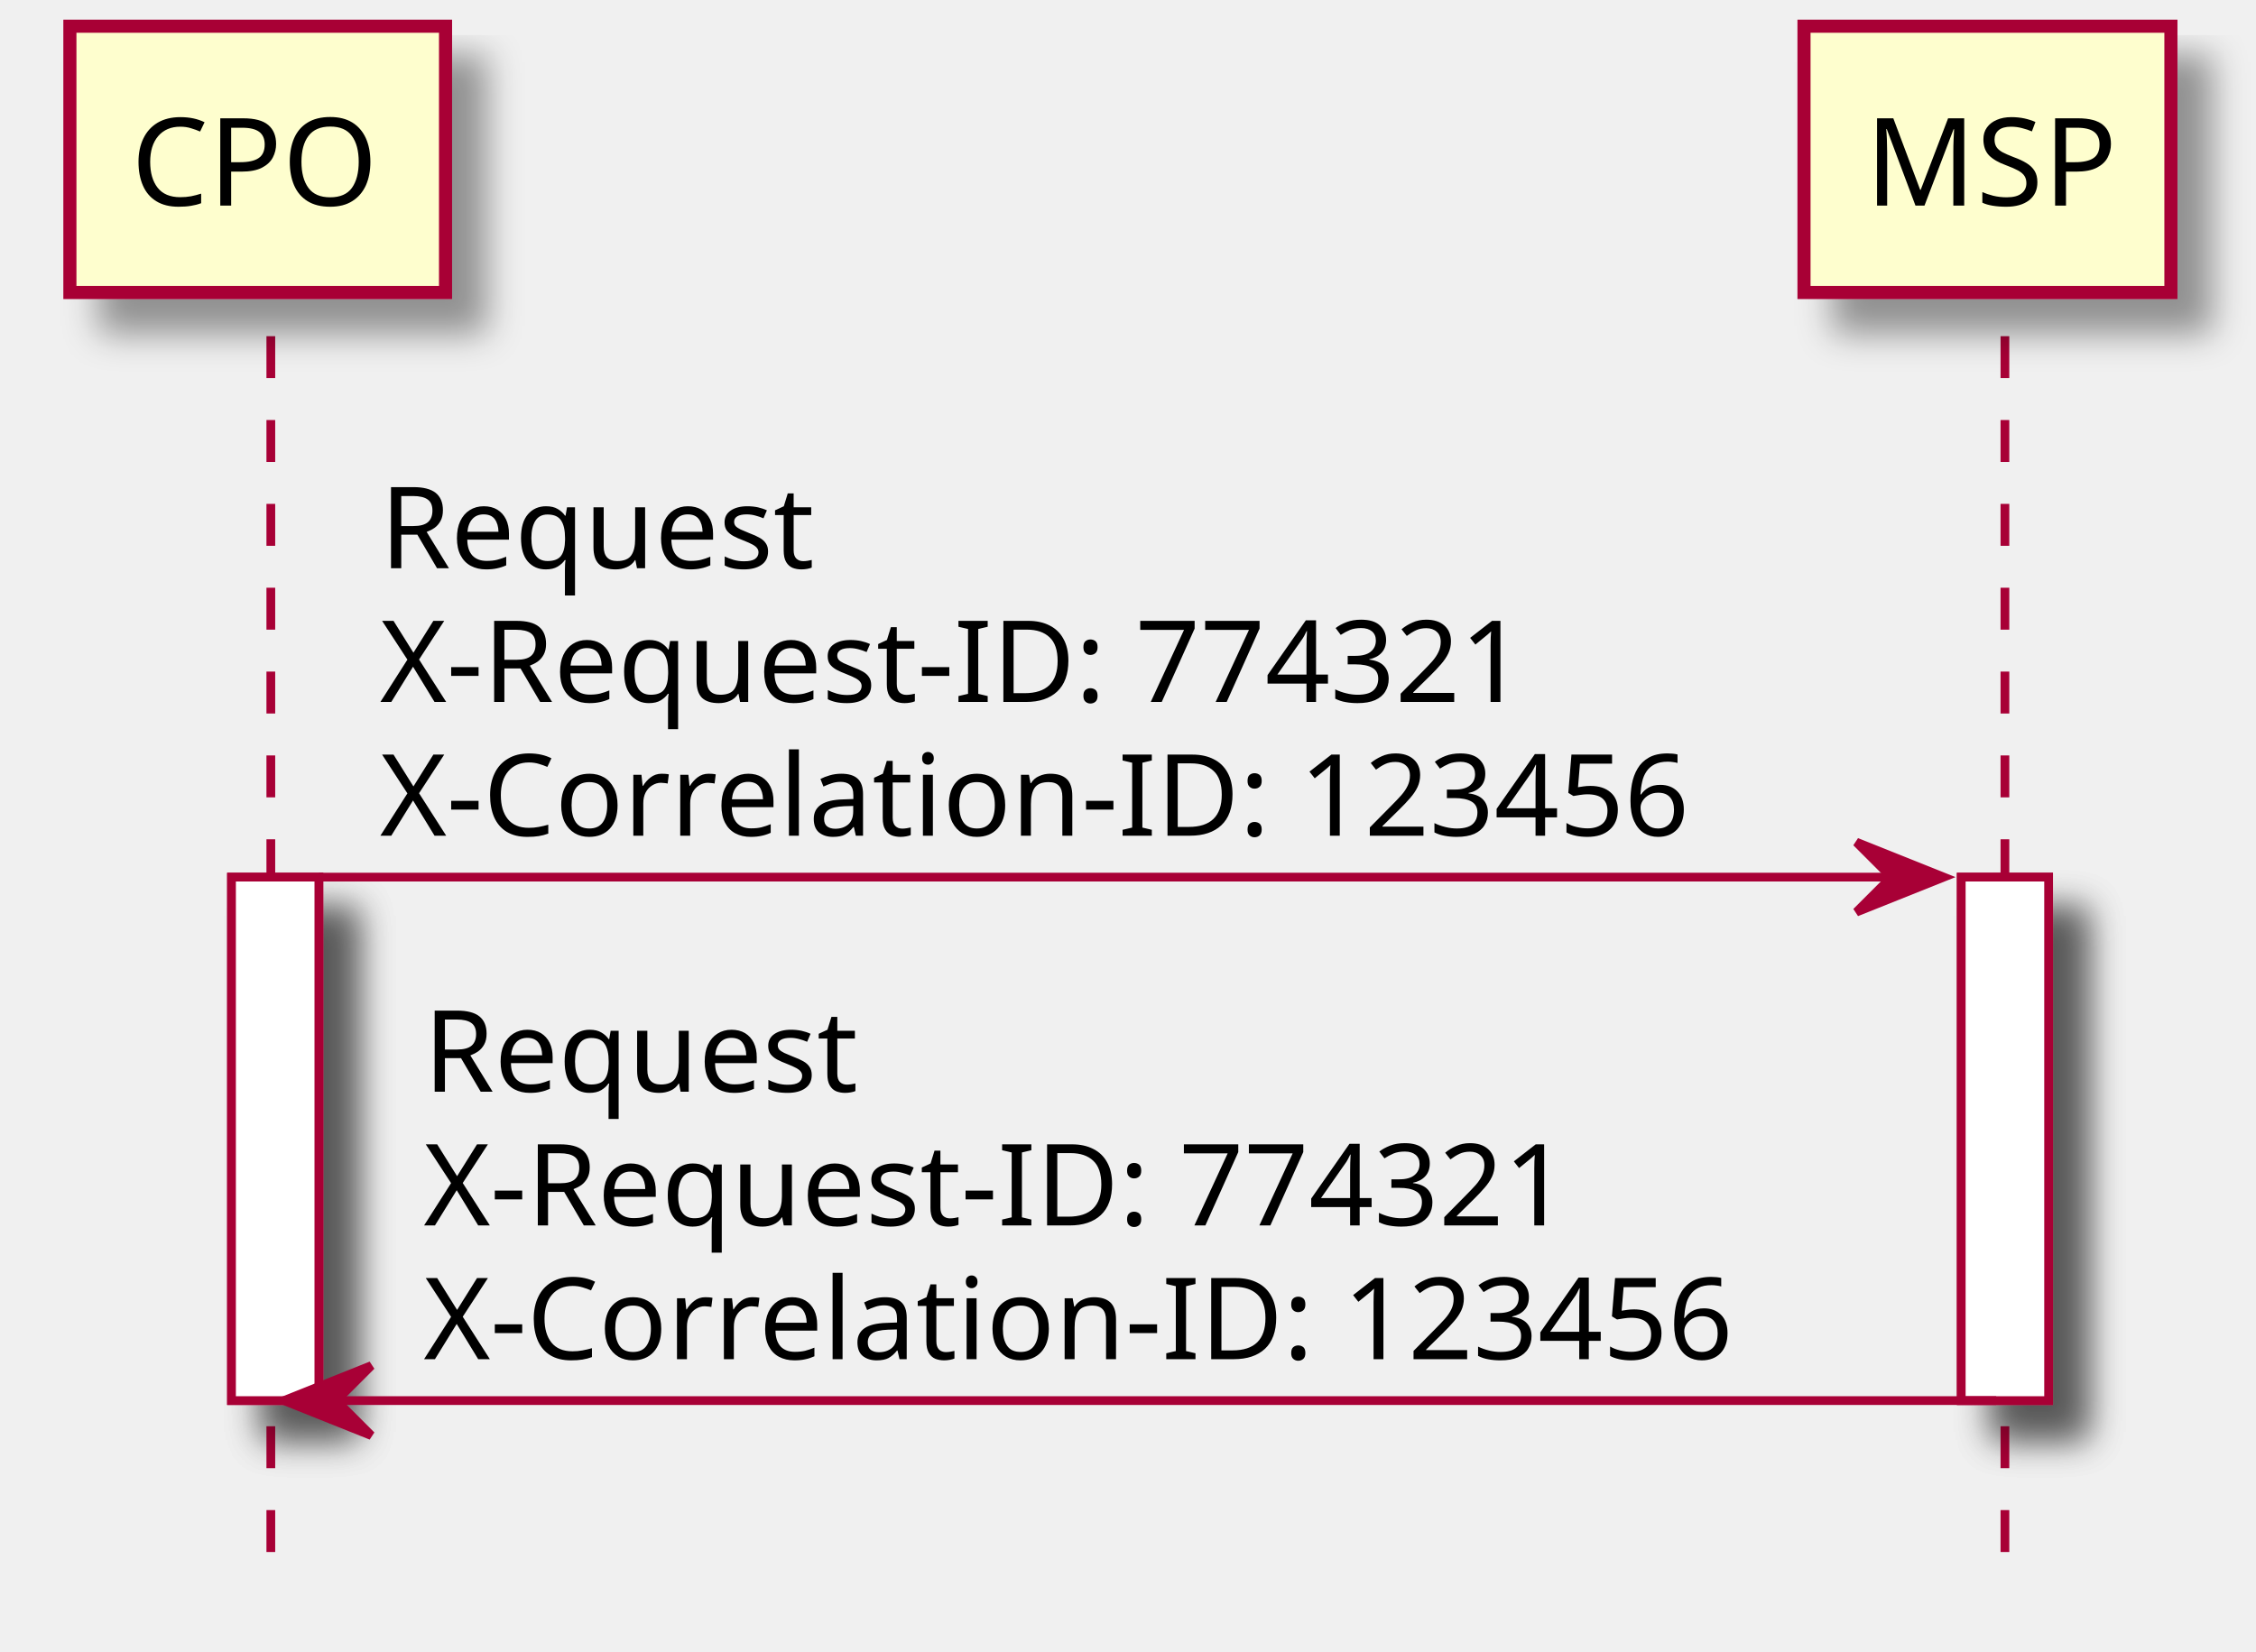
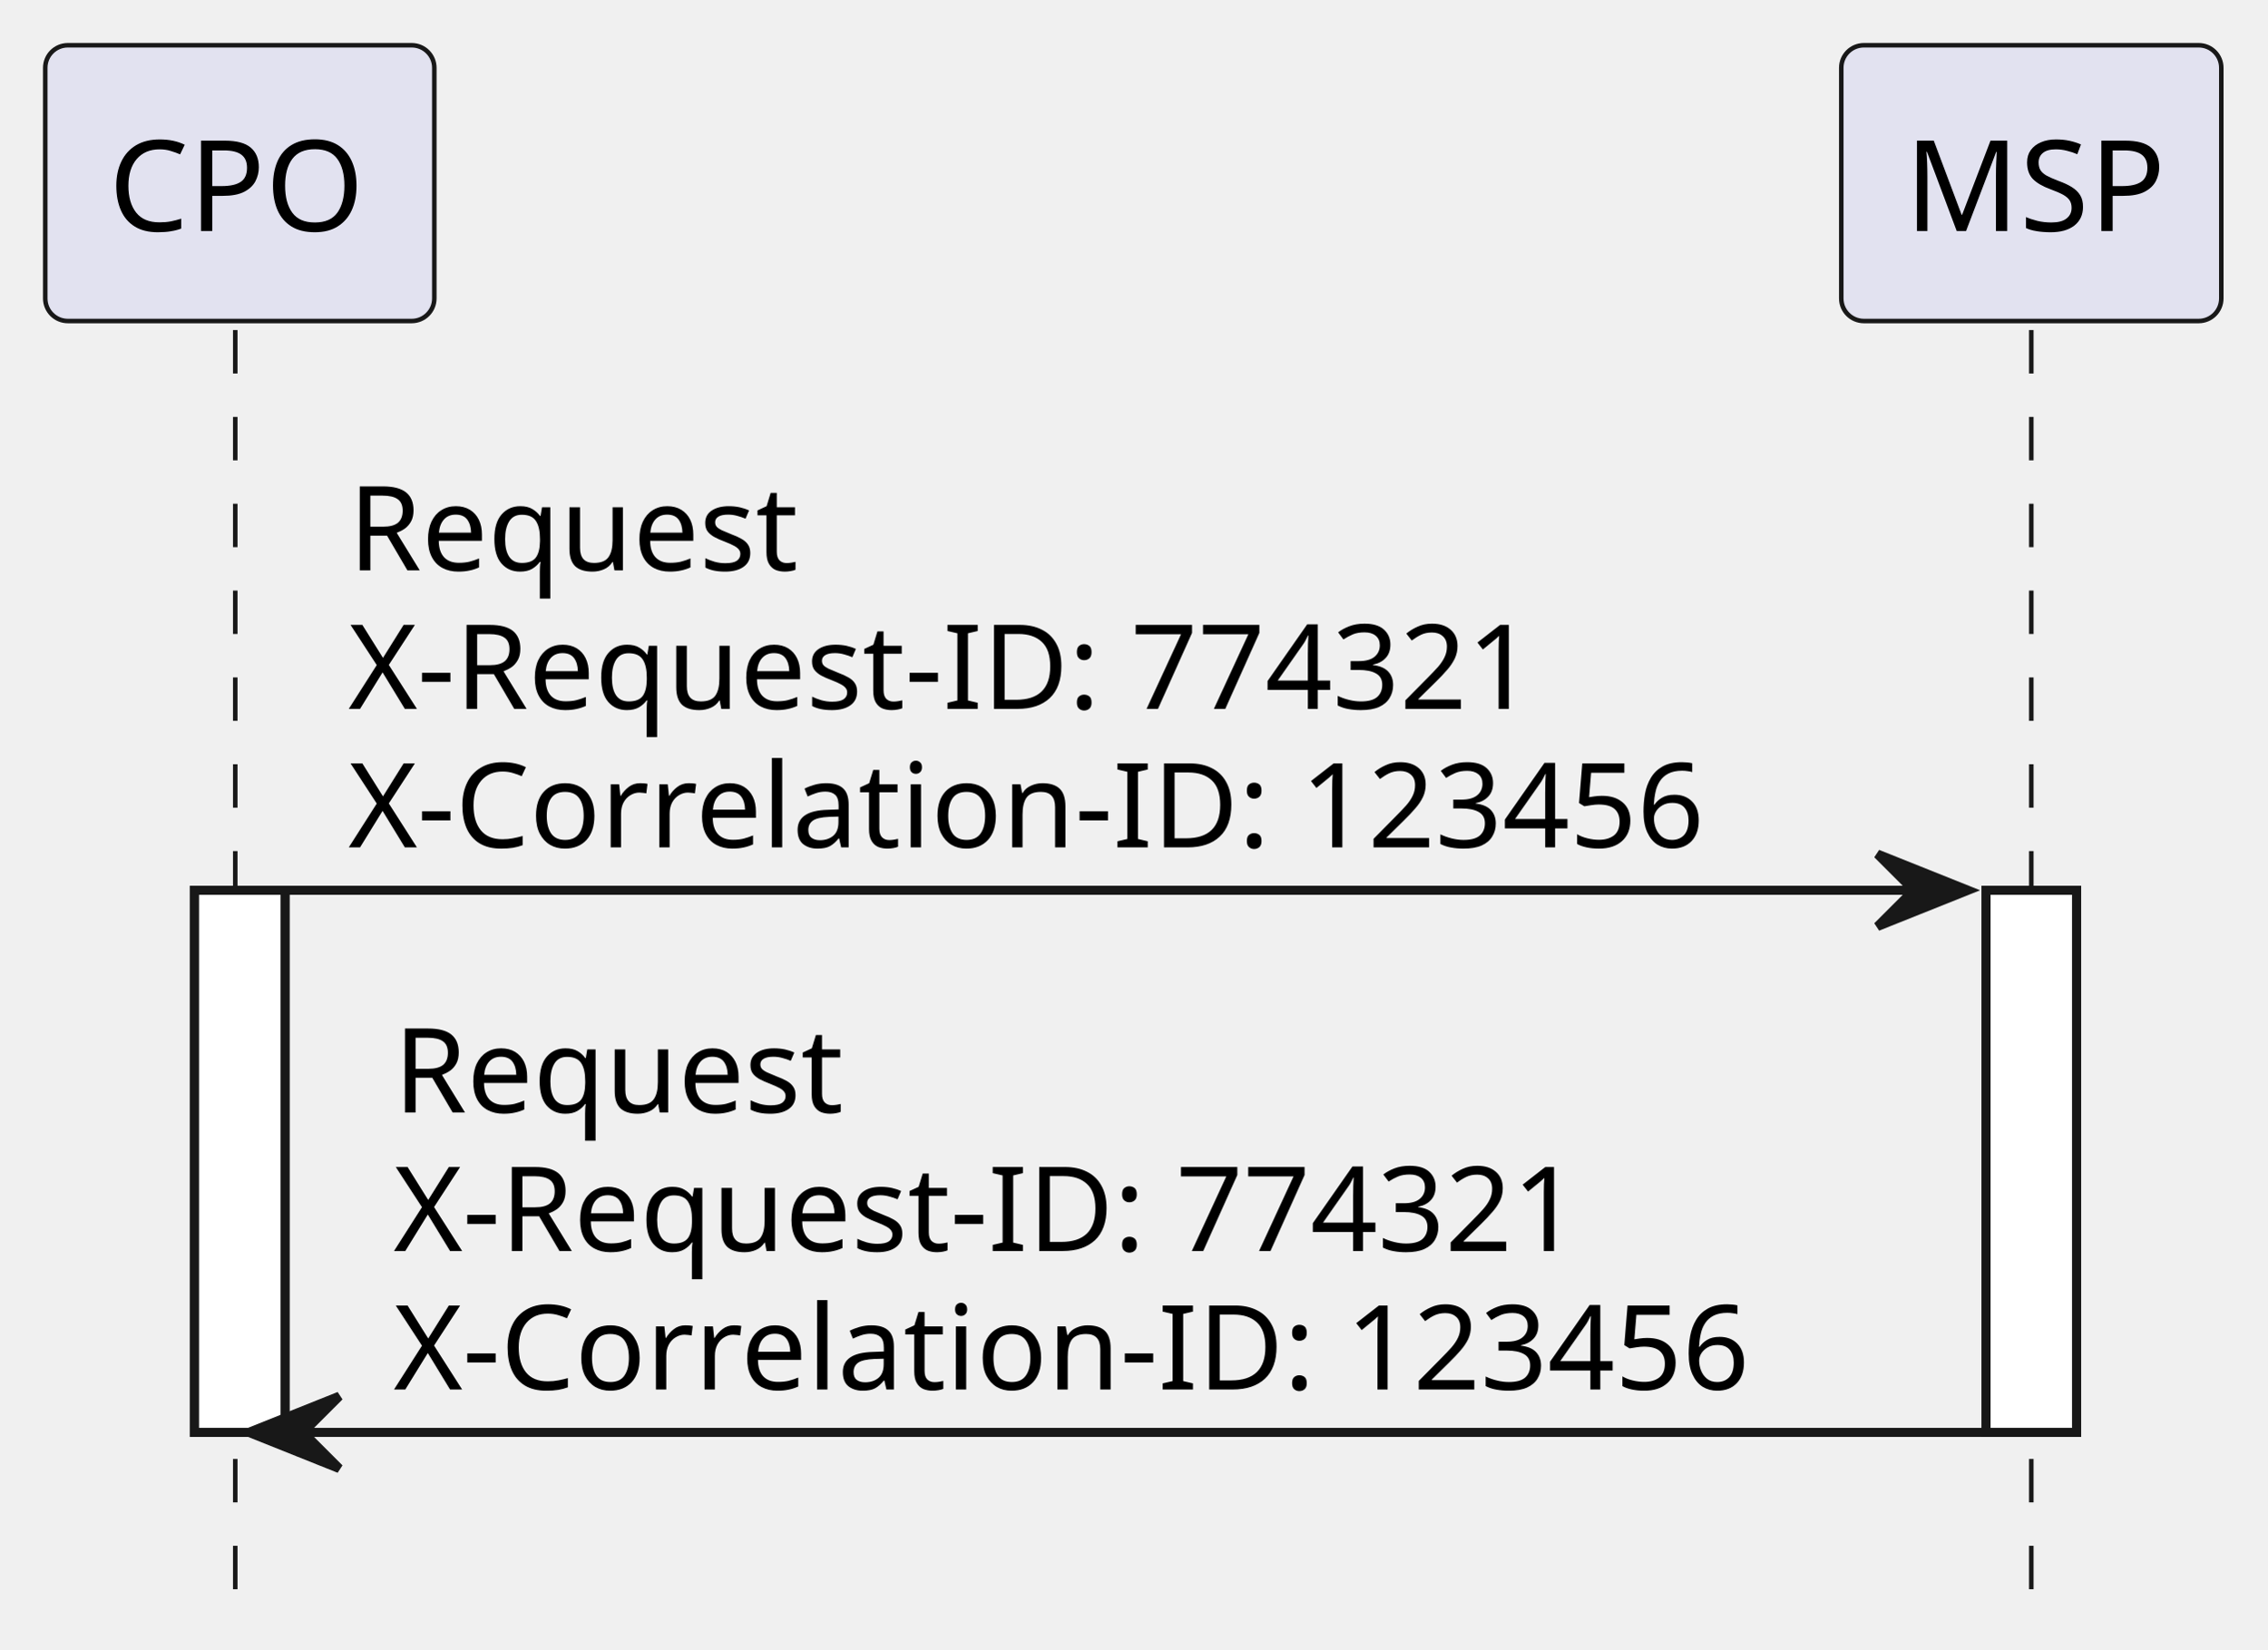
- <svg xmlns="http://www.w3.org/2000/svg" contentScriptType="application/ecmascript" contentStyleType="text/css" height="197.917px" preserveAspectRatio="none" style="width:269px;height:197px;" version="1.1" viewBox="0 0 269 197" width="269.792px" zoomAndPan="magnify">
-   <defs>
-     <filter height="300%" id="f139ra5esfvr67" width="300%" x="-1" y="-1">
-       <feGaussianBlur result="blurOut" stdDeviation="2.083" />
-       <feColorMatrix in="blurOut" result="blurOut2" type="matrix" values="0 0 0 0 0 0 0 0 0 0 0 0 0 0 0 0 0 0 .4 0" />
-       <feOffset dx="4.167" dy="4.167" in="blurOut2" result="blurOut3" />
-       <feBlend in="SourceGraphic" in2="blurOut3" mode="normal" />
-     </filter>
-   </defs>
+ <svg xmlns="http://www.w3.org/2000/svg" contentStyleType="text/css" height="190.625px" preserveAspectRatio="none" style="width:261px;height:190px;background:#FFFFFF;" version="1.1" viewBox="0 0 261 190" width="261.458px" zoomAndPan="magnify">
+   <defs />
  <g>
-     <rect fill="#FFFFFF" filter="url(#f139ra5esfvr67)" height="62.429" style="stroke: #A80036; stroke-width: 1.042;" width="10.417" x="27.604" y="104.604" />
-     <rect fill="#FFFFFF" filter="url(#f139ra5esfvr67)" height="62.429" style="stroke: #A80036; stroke-width: 1.042;" width="10.417" x="233.854" y="104.604" />
-     <line style="stroke: #A80036; stroke-width: 1.042; stroke-dasharray: 5.0,5.0;" x1="32.292" x2="32.292" y1="40.092" y2="185.783" />
-     <line style="stroke: #A80036; stroke-width: 1.042; stroke-dasharray: 5.0,5.0;" x1="239.062" x2="239.062" y1="40.092" y2="185.783" />
-     <rect fill="#FEFECE" filter="url(#f139ra5esfvr67)" height="31.759" style="stroke: #A80036; stroke-width: 1.562;" width="44.792" x="8.333" y="3.125" />
-     <text fill="#000000" font-family="sans-serif" font-size="14.583" lengthAdjust="spacingAndGlyphs" textLength="30.208" x="15.625" y="24.516">CPO</text>
-     <rect fill="#FEFECE" filter="url(#f139ra5esfvr67)" height="31.759" style="stroke: #A80036; stroke-width: 1.562;" width="43.75" x="215.104" y="3.125" />
-     <text fill="#000000" font-family="sans-serif" font-size="14.583" lengthAdjust="spacingAndGlyphs" textLength="29.167" x="222.396" y="24.516">MSP</text>
-     <rect fill="#FFFFFF" filter="url(#f139ra5esfvr67)" height="62.429" style="stroke: #A80036; stroke-width: 1.042;" width="10.417" x="27.604" y="104.604" />
-     <rect fill="#FFFFFF" filter="url(#f139ra5esfvr67)" height="62.429" style="stroke: #A80036; stroke-width: 1.042;" width="10.417" x="233.854" y="104.604" />
-     <polygon fill="#A80036" points="221.354,100.437,231.771,104.604,221.354,108.771,225.521,104.604" style="stroke: #A80036; stroke-width: 1.042;" />
-     <line style="stroke: #A80036; stroke-width: 1.042;" x1="38.021" x2="227.604" y1="104.604" y2="104.604" />
-     <text fill="#000000" font-family="sans-serif" font-size="13.542" lengthAdjust="spacingAndGlyphs" textLength="52.083" x="45.312" y="67.767">Request</text>
-     <text fill="#000000" font-family="sans-serif" font-size="13.542" lengthAdjust="spacingAndGlyphs" textLength="150" x="45.312" y="83.716">X-Request-ID: 774321</text>
-     <text fill="#000000" font-family="sans-serif" font-size="13.542" lengthAdjust="spacingAndGlyphs" textLength="170.833" x="45.312" y="99.664">X-Correlation-ID: 123456</text>
-     <polygon fill="#A80036" points="44.271,162.866,33.854,167.033,44.271,171.2,40.104,167.033" style="stroke: #A80036; stroke-width: 1.042;" />
-     <line style="stroke: #A80036; stroke-width: 1.042;" x1="38.021" x2="238.021" y1="167.033" y2="167.033" />
-     <text fill="#000000" font-family="sans-serif" font-size="13.542" lengthAdjust="spacingAndGlyphs" textLength="52.083" x="50.521" y="130.196">Request</text>
-     <text fill="#000000" font-family="sans-serif" font-size="13.542" lengthAdjust="spacingAndGlyphs" textLength="150" x="50.521" y="146.145">X-Request-ID: 774321</text>
-     <text fill="#000000" font-family="sans-serif" font-size="13.542" lengthAdjust="spacingAndGlyphs" textLength="170.833" x="50.521" y="162.093">X-Correlation-ID: 123456</text>
+     <rect fill="#FFFFFF" height="62.429" style="stroke:#181818;stroke-width:1.042;" width="10.417" x="22.396" y="102.521" />
+     <rect fill="#FFFFFF" height="62.429" style="stroke:#181818;stroke-width:1.042;" width="10.417" x="228.646" y="102.521" />
+     <line style="stroke:#181818;stroke-width:0.521;stroke-dasharray:5.0,5.0;" x1="27.083" x2="27.083" y1="38.009" y2="183.7" />
+     <line style="stroke:#181818;stroke-width:0.521;stroke-dasharray:5.0,5.0;" x1="233.854" x2="233.854" y1="38.009" y2="183.7" />
+     <rect fill="#E2E2F0" height="31.759" rx="2.604" ry="2.604" style="stroke:#181818;stroke-width:0.521;" width="44.792" x="5.208" y="5.208" />
+     <text fill="#000000" font-family="sans-serif" font-size="14.583" lengthAdjust="spacing" textLength="30.208" x="12.5" y="26.599">CPO</text>
+     <rect fill="#E2E2F0" height="31.759" rx="2.604" ry="2.604" style="stroke:#181818;stroke-width:0.521;" width="43.75" x="211.979" y="5.208" />
+     <text fill="#000000" font-family="sans-serif" font-size="14.583" lengthAdjust="spacing" textLength="29.167" x="219.271" y="26.599">MSP</text>
+     <rect fill="#FFFFFF" height="62.429" style="stroke:#181818;stroke-width:1.042;" width="10.417" x="22.396" y="102.521" />
+     <rect fill="#FFFFFF" height="62.429" style="stroke:#181818;stroke-width:1.042;" width="10.417" x="228.646" y="102.521" />
+     <polygon fill="#181818" points="216.146,98.354,226.562,102.521,216.146,106.687,220.312,102.521" style="stroke:#181818;stroke-width:1.042;" />
+     <line style="stroke:#181818;stroke-width:1.042;" x1="32.812" x2="222.396" y1="102.521" y2="102.521" />
+     <text fill="#000000" font-family="sans-serif" font-size="13.542" lengthAdjust="spacing" textLength="52.083" x="40.104" y="65.684">Request</text>
+     <text fill="#000000" font-family="sans-serif" font-size="13.542" lengthAdjust="spacing" textLength="150" x="40.104" y="81.632">X-Request-ID: 774321</text>
+     <text fill="#000000" font-family="sans-serif" font-size="13.542" lengthAdjust="spacing" textLength="170.833" x="40.104" y="97.581">X-Correlation-ID: 123456</text>
+     <polygon fill="#181818" points="39.062,160.783,28.646,164.95,39.062,169.116,34.896,164.95" style="stroke:#181818;stroke-width:1.042;" />
+     <line style="stroke:#181818;stroke-width:1.042;" x1="32.812" x2="232.812" y1="164.95" y2="164.95" />
+     <text fill="#000000" font-family="sans-serif" font-size="13.542" lengthAdjust="spacing" textLength="52.083" x="45.312" y="128.113">Request</text>
+     <text fill="#000000" font-family="sans-serif" font-size="13.542" lengthAdjust="spacing" textLength="150" x="45.312" y="144.061">X-Request-ID: 774321</text>
+     <text fill="#000000" font-family="sans-serif" font-size="13.542" lengthAdjust="spacing" textLength="170.833" x="45.312" y="160.01">X-Correlation-ID: 123456</text>
  </g>
</svg>
